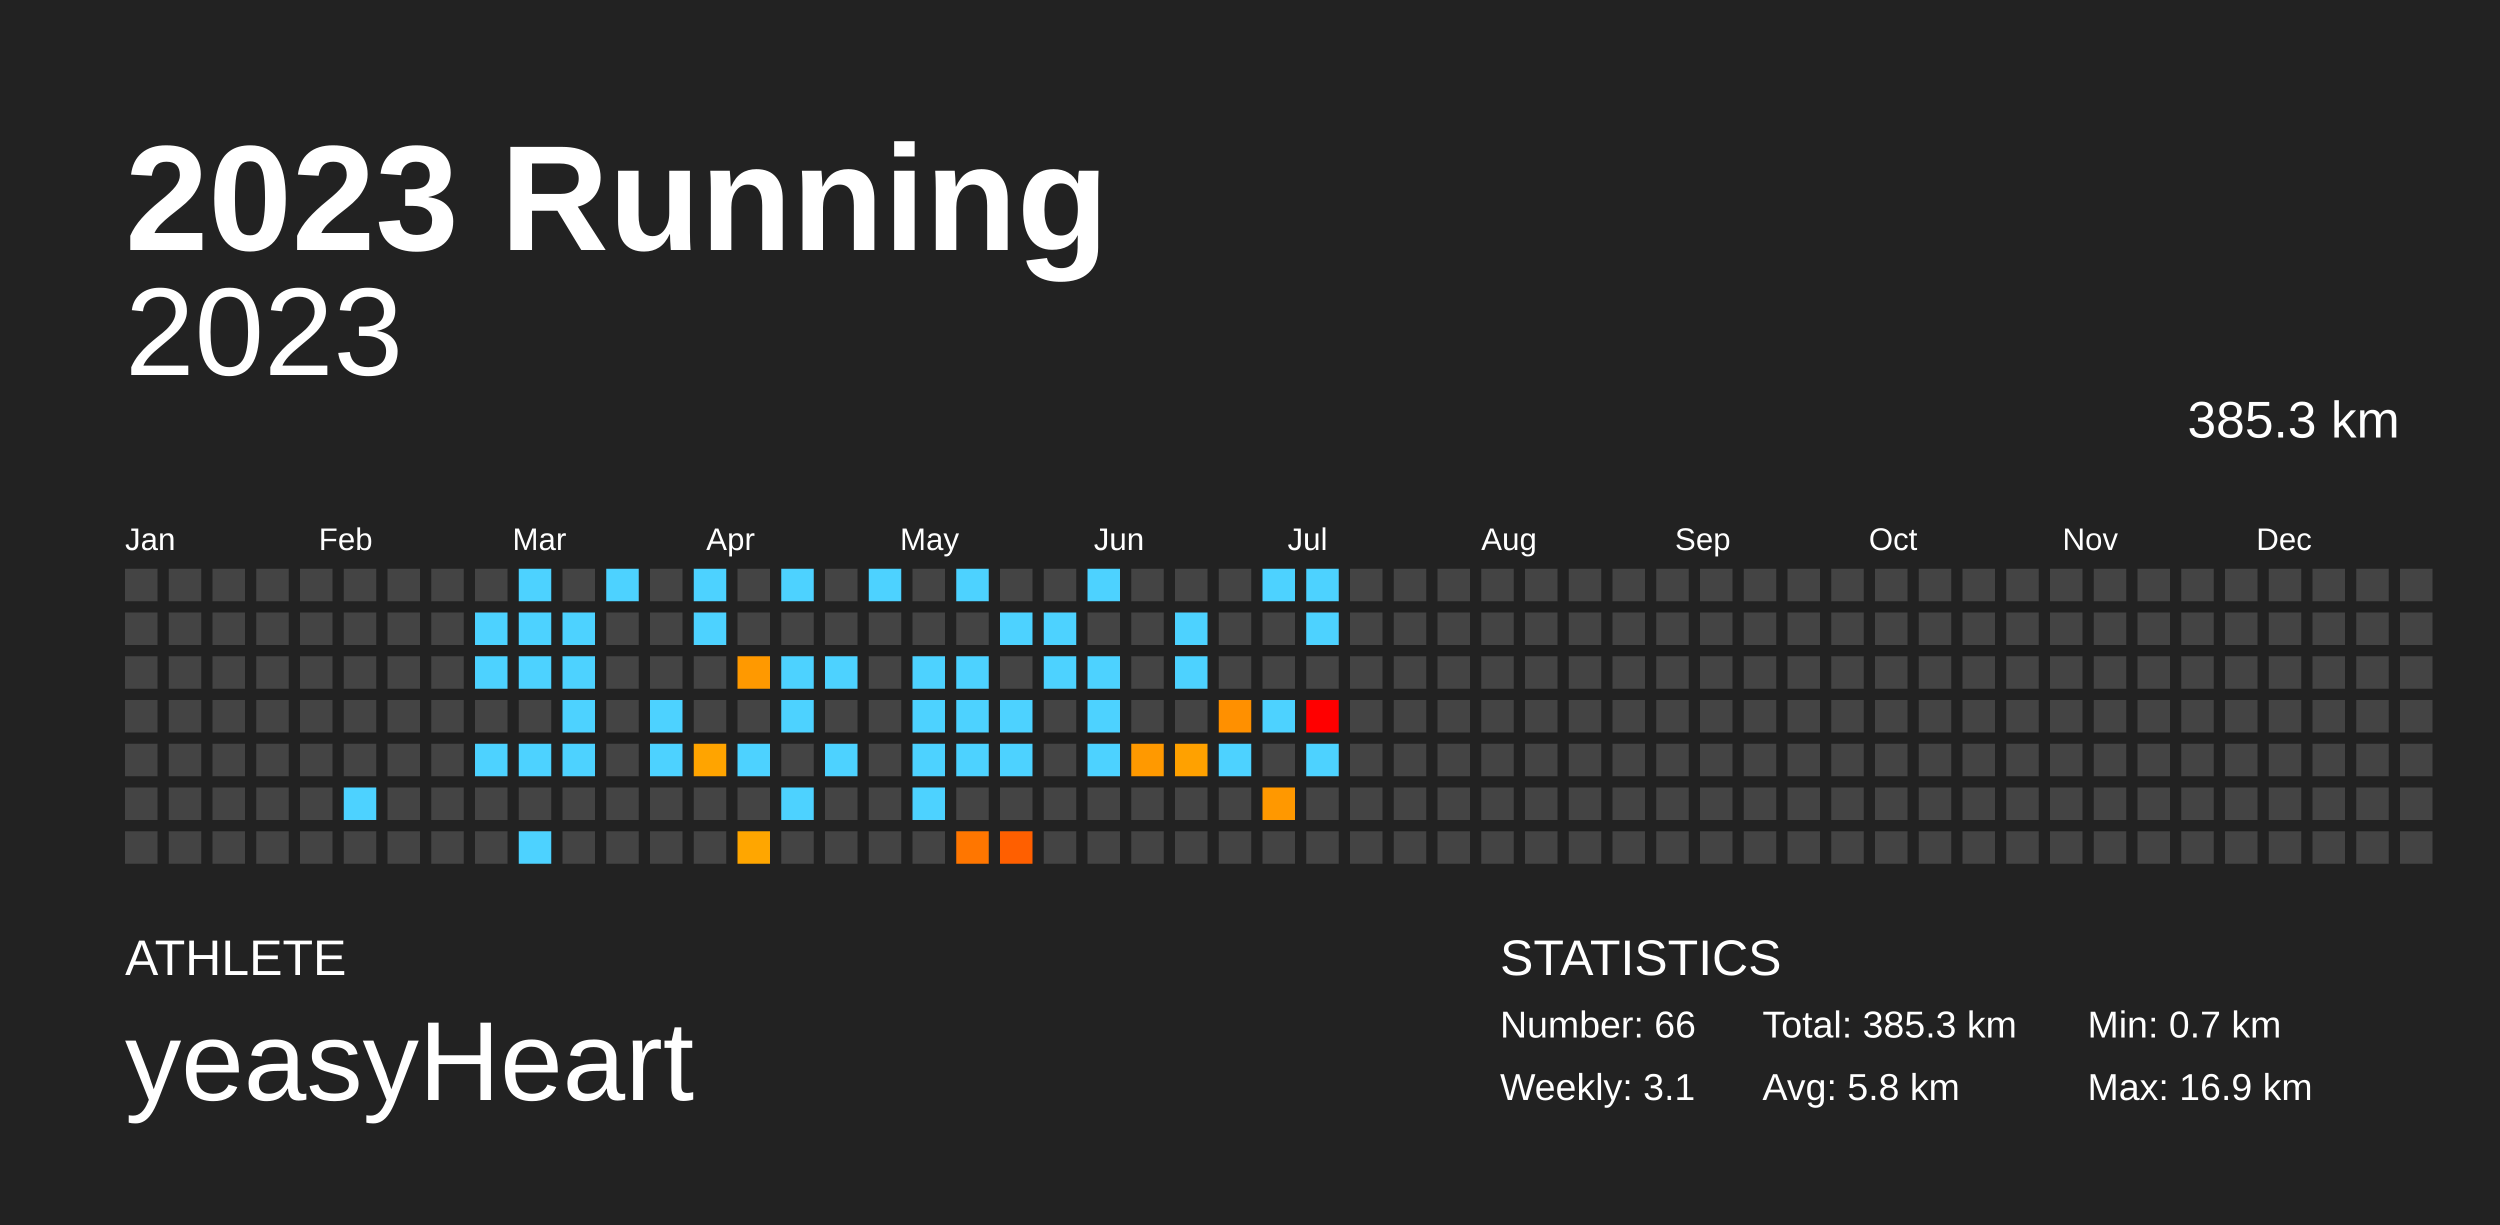
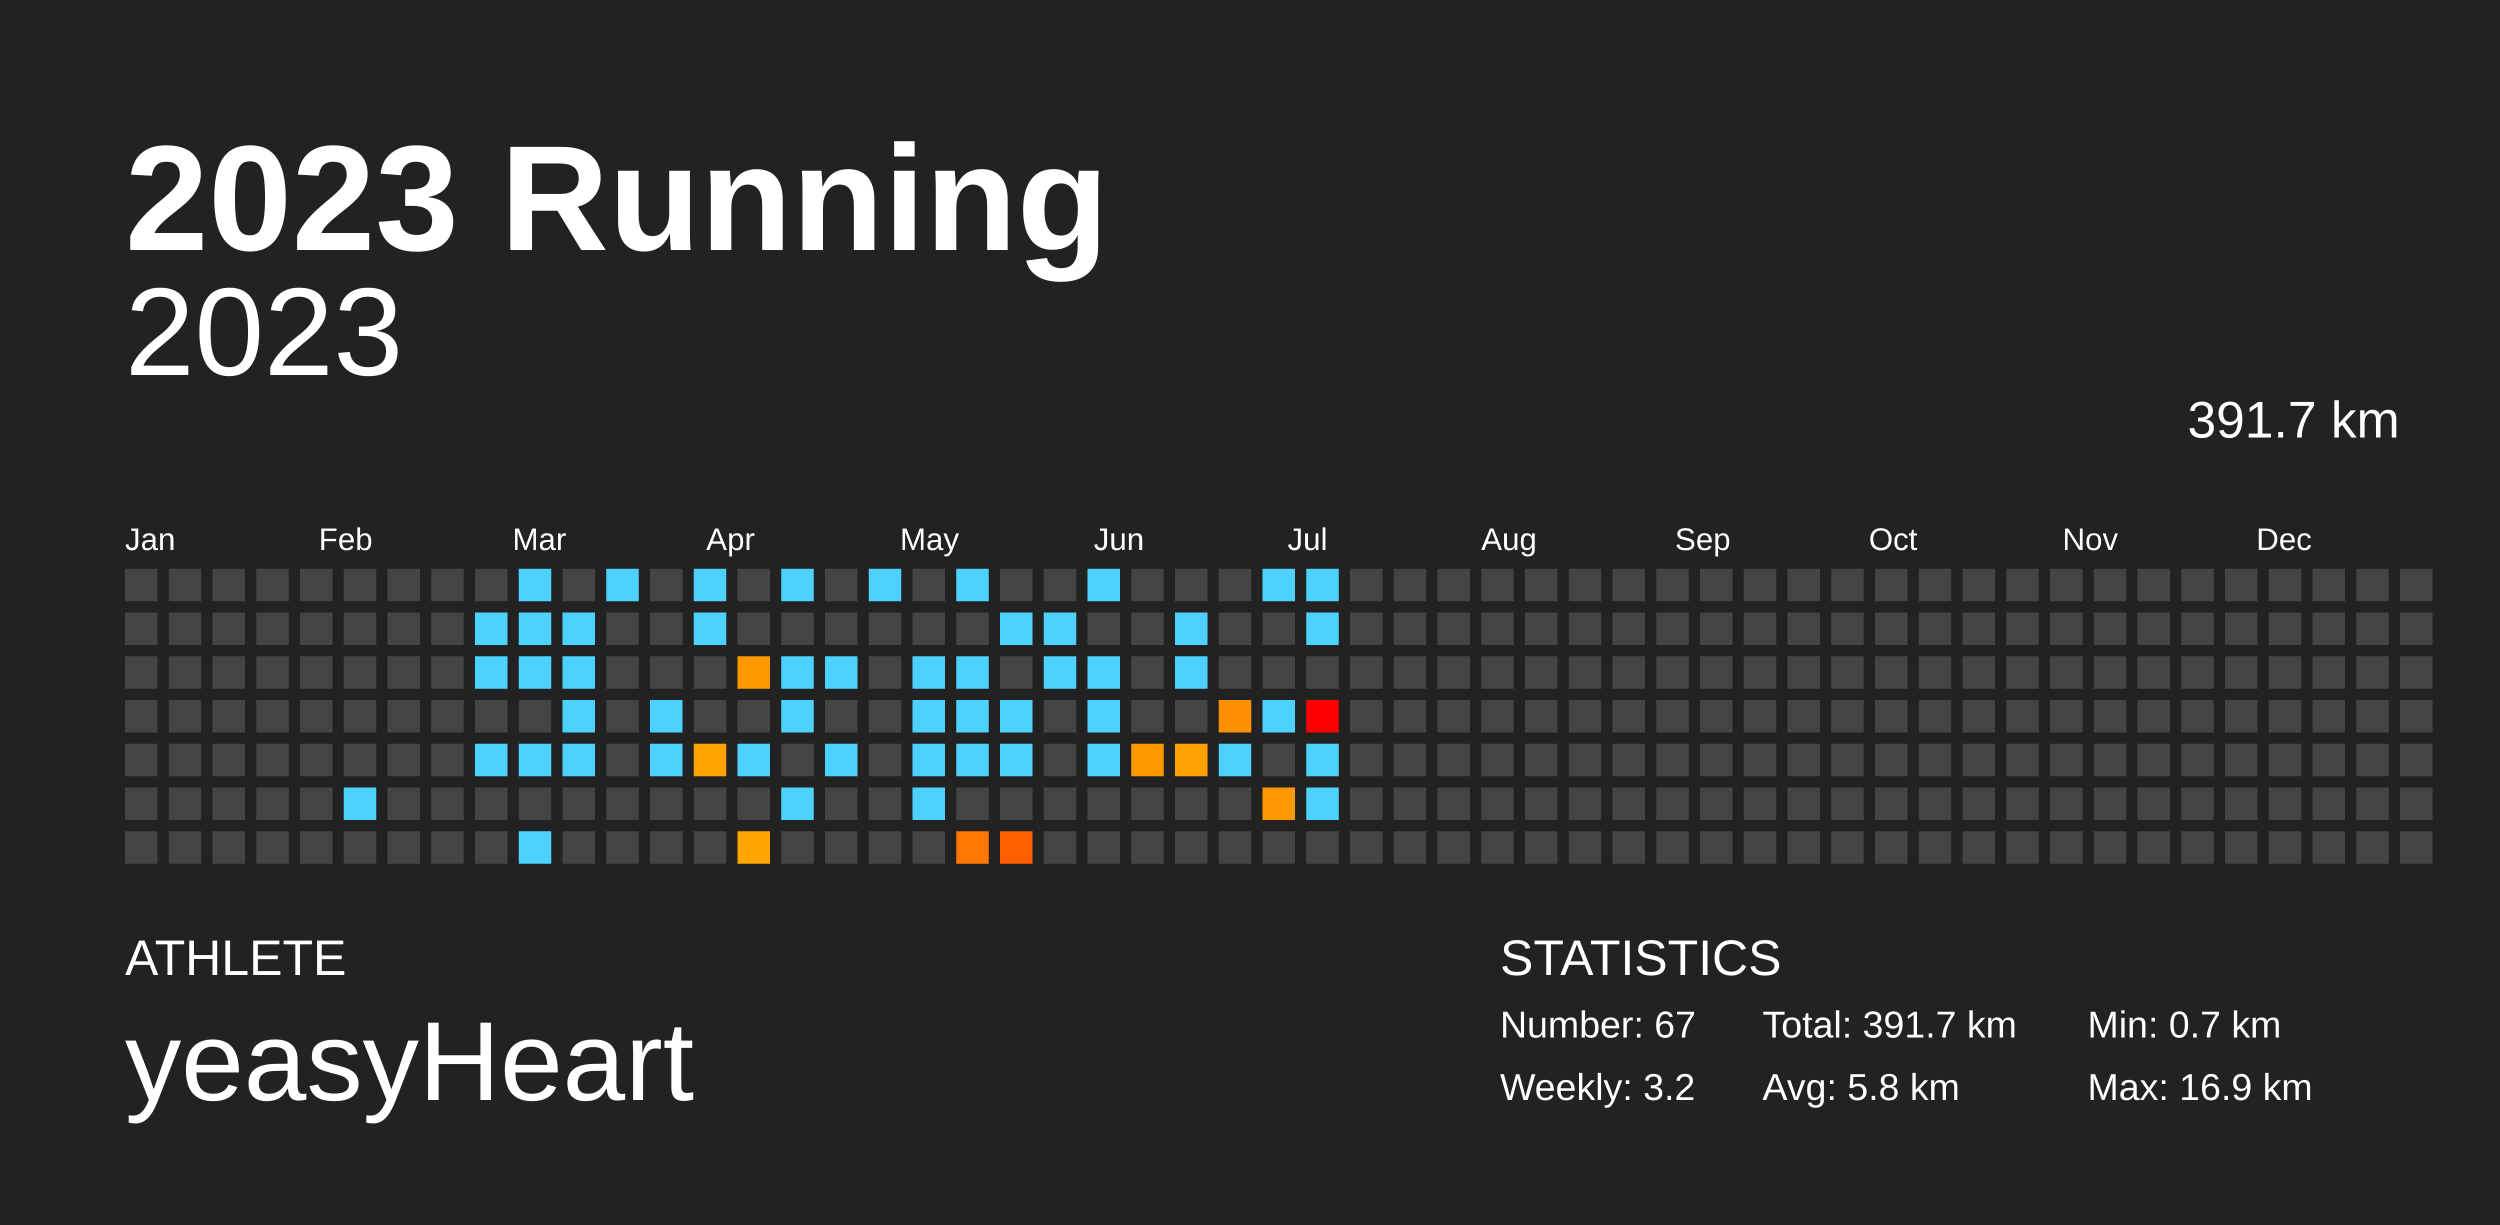
<svg xmlns="http://www.w3.org/2000/svg" baseProfile="full" height="98mm" version="1.1" viewBox="0,0,200,98" width="200mm">
  <defs />
  <rect fill="#222222" height="98" width="200" x="0" y="0" />
  <text fill="#FFFFFF" style="font-size:12px; font-family:Arial; font-weight:bold;" x="10" y="20">2023 Running</text>
  <text fill="#FFFFFF" style="font-size:4px; font-family:Arial" x="10" y="78">ATHLETE</text>
  <text fill="#FFFFFF" style="font-size:9px; font-family:Arial" x="10" y="88">yeasyHeart</text>
  <text fill="#FFFFFF" style="font-size:4px; font-family:Arial" x="120" y="78">STATISTICS</text>
-   <text fill="#FFFFFF" style="font-size:3px; font-family:Arial" x="120" y="83">Number: 66</text>
-   <text fill="#FFFFFF" style="font-size:3px; font-family:Arial" x="120" y="88">Weekly: 3.1</text>
-   <text fill="#FFFFFF" style="font-size:3px; font-family:Arial" x="141" y="83">Total: 385.3 km</text>
+   <text fill="#FFFFFF" style="font-size:3px; font-family:Arial" x="120" y="83">Number: 67</text>
+   <text fill="#FFFFFF" style="font-size:3px; font-family:Arial" x="120" y="88">Weekly: 3.2</text>
+   <text fill="#FFFFFF" style="font-size:3px; font-family:Arial" x="141" y="83">Total: 391.7 km</text>
  <text fill="#FFFFFF" style="font-size:3px; font-family:Arial" x="141" y="88">Avg: 5.8 km</text>
  <text fill="#FFFFFF" style="font-size:3px; font-family:Arial" x="167" y="83">Min: 0.7 km</text>
  <text fill="#FFFFFF" style="font-size:3px; font-family:Arial" x="167" y="88">Max: 16.9 km</text>
  <text alignment-baseline="hanging" fill="#FFFFFF" style="font-size:10.0px; font-family:Arial;" x="10" y="30">2023</text>
-   <text alignment-baseline="hanging" fill="#FFFFFF" style="font-size:4.125px; font-family:Arial;" x="175" y="35">385.3 km</text>
+   <text alignment-baseline="hanging" fill="#FFFFFF" style="font-size:4.125px; font-family:Arial;" x="175" y="35">391.7 km</text>
  <text fill="#FFFFFF" style="font-size:2.5px; font-family:Arial" x="10.0" y="44">Jan</text>
  <text fill="#FFFFFF" style="font-size:2.5px; font-family:Arial" x="25.5" y="44">Feb</text>
  <text fill="#FFFFFF" style="font-size:2.5px; font-family:Arial" x="41.0" y="44">Mar</text>
  <text fill="#FFFFFF" style="font-size:2.5px; font-family:Arial" x="56.5" y="44">Apr</text>
  <text fill="#FFFFFF" style="font-size:2.5px; font-family:Arial" x="72.0" y="44">May</text>
  <text fill="#FFFFFF" style="font-size:2.5px; font-family:Arial" x="87.5" y="44">Jun</text>
  <text fill="#FFFFFF" style="font-size:2.5px; font-family:Arial" x="103.0" y="44">Jul</text>
  <text fill="#FFFFFF" style="font-size:2.5px; font-family:Arial" x="118.5" y="44">Aug</text>
  <text fill="#FFFFFF" style="font-size:2.5px; font-family:Arial" x="134.0" y="44">Sep</text>
  <text fill="#FFFFFF" style="font-size:2.5px; font-family:Arial" x="149.5" y="44">Oct</text>
  <text fill="#FFFFFF" style="font-size:2.5px; font-family:Arial" x="165.0" y="44">Nov</text>
  <text fill="#FFFFFF" style="font-size:2.5px; font-family:Arial" x="180.5" y="44">Dec</text>
  <rect fill="#444444" height="2.6" width="2.6" x="10.0" y="45.5" />
  <rect fill="#444444" height="2.6" width="2.6" x="10.0" y="49.0" />
  <rect fill="#444444" height="2.6" width="2.6" x="10.0" y="52.5" />
  <rect fill="#444444" height="2.6" width="2.6" x="10.0" y="56.0" />
  <rect fill="#444444" height="2.6" width="2.6" x="10.0" y="59.5" />
  <rect fill="#444444" height="2.6" width="2.6" x="10.0" y="63.0" />
  <rect fill="#444444" height="2.6" width="2.6" x="10.0" y="66.5" />
  <rect fill="#444444" height="2.6" width="2.6" x="13.5" y="45.5" />
  <rect fill="#444444" height="2.6" width="2.6" x="13.5" y="49.0" />
  <rect fill="#444444" height="2.6" width="2.6" x="13.5" y="52.5" />
  <rect fill="#444444" height="2.6" width="2.6" x="13.5" y="56.0" />
  <rect fill="#444444" height="2.6" width="2.6" x="13.5" y="59.5" />
  <rect fill="#444444" height="2.6" width="2.6" x="13.5" y="63.0" />
  <rect fill="#444444" height="2.6" width="2.6" x="13.5" y="66.5" />
  <rect fill="#444444" height="2.6" width="2.6" x="17.0" y="45.5" />
  <rect fill="#444444" height="2.6" width="2.6" x="17.0" y="49.0" />
  <rect fill="#444444" height="2.6" width="2.6" x="17.0" y="52.5" />
  <rect fill="#444444" height="2.6" width="2.6" x="17.0" y="56.0" />
  <rect fill="#444444" height="2.6" width="2.6" x="17.0" y="59.5" />
  <rect fill="#444444" height="2.6" width="2.6" x="17.0" y="63.0" />
  <rect fill="#444444" height="2.6" width="2.6" x="17.0" y="66.5" />
  <rect fill="#444444" height="2.6" width="2.6" x="20.5" y="45.5" />
  <rect fill="#444444" height="2.6" width="2.6" x="20.5" y="49.0" />
  <rect fill="#444444" height="2.6" width="2.6" x="20.5" y="52.5" />
  <rect fill="#444444" height="2.6" width="2.6" x="20.5" y="56.0" />
  <rect fill="#444444" height="2.6" width="2.6" x="20.5" y="59.5" />
  <rect fill="#444444" height="2.6" width="2.6" x="20.5" y="63.0" />
  <rect fill="#444444" height="2.6" width="2.6" x="20.5" y="66.5" />
  <rect fill="#444444" height="2.6" width="2.6" x="24.0" y="45.5" />
  <rect fill="#444444" height="2.6" width="2.6" x="24.0" y="49.0" />
  <rect fill="#444444" height="2.6" width="2.6" x="24.0" y="52.5" />
  <rect fill="#444444" height="2.6" width="2.6" x="24.0" y="56.0" />
  <rect fill="#444444" height="2.6" width="2.6" x="24.0" y="59.5" />
  <rect fill="#444444" height="2.6" width="2.6" x="24.0" y="63.0" />
  <rect fill="#444444" height="2.6" width="2.6" x="24.0" y="66.5" />
  <rect fill="#444444" height="2.6" width="2.6" x="27.5" y="45.5" />
  <rect fill="#444444" height="2.6" width="2.6" x="27.5" y="49.0" />
  <rect fill="#444444" height="2.6" width="2.6" x="27.5" y="52.5" />
  <rect fill="#444444" height="2.6" width="2.6" x="27.5" y="56.0" />
  <rect fill="#444444" height="2.6" width="2.6" x="27.5" y="59.5" />
  <rect fill="#4dd2ff" height="2.6" width="2.6" x="27.5" y="63.0" />
  <rect fill="#444444" height="2.6" width="2.6" x="27.5" y="66.5" />
  <rect fill="#444444" height="2.6" width="2.6" x="31.0" y="45.5" />
  <rect fill="#444444" height="2.6" width="2.6" x="31.0" y="49.0" />
  <rect fill="#444444" height="2.6" width="2.6" x="31.0" y="52.5" />
  <rect fill="#444444" height="2.6" width="2.6" x="31.0" y="56.0" />
  <rect fill="#444444" height="2.6" width="2.6" x="31.0" y="59.5" />
  <rect fill="#444444" height="2.6" width="2.6" x="31.0" y="63.0" />
  <rect fill="#444444" height="2.6" width="2.6" x="31.0" y="66.5" />
  <rect fill="#444444" height="2.6" width="2.6" x="34.5" y="45.5" />
  <rect fill="#444444" height="2.6" width="2.6" x="34.5" y="49.0" />
  <rect fill="#444444" height="2.6" width="2.6" x="34.5" y="52.5" />
  <rect fill="#444444" height="2.6" width="2.6" x="34.5" y="56.0" />
  <rect fill="#444444" height="2.6" width="2.6" x="34.5" y="59.5" />
  <rect fill="#444444" height="2.6" width="2.6" x="34.5" y="63.0" />
  <rect fill="#444444" height="2.6" width="2.6" x="34.5" y="66.5" />
  <rect fill="#444444" height="2.6" width="2.6" x="38.0" y="45.5" />
  <rect fill="#4dd2ff" height="2.6" width="2.6" x="38.0" y="49.0" />
  <rect fill="#4dd2ff" height="2.6" width="2.6" x="38.0" y="52.5" />
  <rect fill="#444444" height="2.6" width="2.6" x="38.0" y="56.0" />
  <rect fill="#4dd2ff" height="2.6" width="2.6" x="38.0" y="59.5" />
  <rect fill="#444444" height="2.6" width="2.6" x="38.0" y="63.0" />
  <rect fill="#444444" height="2.6" width="2.6" x="38.0" y="66.5" />
  <rect fill="#4dd2ff" height="2.6" width="2.6" x="41.5" y="45.5" />
  <rect fill="#4dd2ff" height="2.6" width="2.6" x="41.5" y="49.0" />
  <rect fill="#4dd2ff" height="2.6" width="2.6" x="41.5" y="52.5" />
  <rect fill="#444444" height="2.6" width="2.6" x="41.5" y="56.0" />
  <rect fill="#4dd2ff" height="2.6" width="2.6" x="41.5" y="59.5" />
  <rect fill="#444444" height="2.6" width="2.6" x="41.5" y="63.0" />
  <rect fill="#4dd2ff" height="2.6" width="2.6" x="41.5" y="66.5" />
  <rect fill="#444444" height="2.6" width="2.6" x="45.0" y="45.5" />
  <rect fill="#4dd2ff" height="2.6" width="2.6" x="45.0" y="49.0" />
  <rect fill="#4dd2ff" height="2.6" width="2.6" x="45.0" y="52.5" />
  <rect fill="#4dd2ff" height="2.6" width="2.6" x="45.0" y="56.0" />
  <rect fill="#4dd2ff" height="2.6" width="2.6" x="45.0" y="59.5" />
  <rect fill="#444444" height="2.6" width="2.6" x="45.0" y="63.0" />
  <rect fill="#444444" height="2.6" width="2.6" x="45.0" y="66.5" />
  <rect fill="#4dd2ff" height="2.6" width="2.6" x="48.5" y="45.5" />
  <rect fill="#444444" height="2.6" width="2.6" x="48.5" y="49.0" />
  <rect fill="#444444" height="2.6" width="2.6" x="48.5" y="52.5" />
  <rect fill="#444444" height="2.6" width="2.6" x="48.5" y="56.0" />
  <rect fill="#444444" height="2.6" width="2.6" x="48.5" y="59.5" />
  <rect fill="#444444" height="2.6" width="2.6" x="48.5" y="63.0" />
  <rect fill="#444444" height="2.6" width="2.6" x="48.5" y="66.5" />
  <rect fill="#444444" height="2.6" width="2.6" x="52.0" y="45.5" />
  <rect fill="#444444" height="2.6" width="2.6" x="52.0" y="49.0" />
  <rect fill="#444444" height="2.6" width="2.6" x="52.0" y="52.5" />
  <rect fill="#4dd2ff" height="2.6" width="2.6" x="52.0" y="56.0" />
  <rect fill="#4dd2ff" height="2.6" width="2.6" x="52.0" y="59.5" />
  <rect fill="#444444" height="2.6" width="2.6" x="52.0" y="63.0" />
  <rect fill="#444444" height="2.6" width="2.6" x="52.0" y="66.5" />
  <rect fill="#4dd2ff" height="2.6" width="2.6" x="55.5" y="45.5" />
  <rect fill="#4dd2ff" height="2.6" width="2.6" x="55.5" y="49.0" />
  <rect fill="#444444" height="2.6" width="2.6" x="55.5" y="52.5" />
  <rect fill="#444444" height="2.6" width="2.6" x="55.5" y="56.0" />
  <rect fill="#ffa400" height="2.6" width="2.6" x="55.5" y="59.5" />
  <rect fill="#444444" height="2.6" width="2.6" x="55.5" y="63.0" />
  <rect fill="#444444" height="2.6" width="2.6" x="55.5" y="66.5" />
  <rect fill="#444444" height="2.6" width="2.6" x="59.0" y="45.5" />
  <rect fill="#444444" height="2.6" width="2.6" x="59.0" y="49.0" />
  <rect fill="#ff9900" height="2.6" width="2.6" x="59.0" y="52.5" />
  <rect fill="#444444" height="2.6" width="2.6" x="59.0" y="56.0" />
  <rect fill="#4dd2ff" height="2.6" width="2.6" x="59.0" y="59.5" />
  <rect fill="#444444" height="2.6" width="2.6" x="59.0" y="63.0" />
  <rect fill="#ffa600" height="2.6" width="2.6" x="59.0" y="66.5" />
  <rect fill="#4dd2ff" height="2.6" width="2.6" x="62.5" y="45.5" />
  <rect fill="#444444" height="2.6" width="2.6" x="62.5" y="49.0" />
  <rect fill="#4dd2ff" height="2.6" width="2.6" x="62.5" y="52.5" />
  <rect fill="#4dd2ff" height="2.6" width="2.6" x="62.5" y="56.0" />
  <rect fill="#444444" height="2.6" width="2.6" x="62.5" y="59.5" />
  <rect fill="#4dd2ff" height="2.6" width="2.6" x="62.5" y="63.0" />
  <rect fill="#444444" height="2.6" width="2.6" x="62.5" y="66.5" />
  <rect fill="#444444" height="2.6" width="2.6" x="66.0" y="45.5" />
  <rect fill="#444444" height="2.6" width="2.6" x="66.0" y="49.0" />
  <rect fill="#4dd2ff" height="2.6" width="2.6" x="66.0" y="52.5" />
  <rect fill="#444444" height="2.6" width="2.6" x="66.0" y="56.0" />
  <rect fill="#4dd2ff" height="2.6" width="2.6" x="66.0" y="59.5" />
  <rect fill="#444444" height="2.6" width="2.6" x="66.0" y="63.0" />
  <rect fill="#444444" height="2.6" width="2.6" x="66.0" y="66.5" />
  <rect fill="#4dd2ff" height="2.6" width="2.6" x="69.5" y="45.5" />
  <rect fill="#444444" height="2.6" width="2.6" x="69.5" y="49.0" />
  <rect fill="#444444" height="2.6" width="2.6" x="69.5" y="52.5" />
  <rect fill="#444444" height="2.6" width="2.6" x="69.5" y="56.0" />
  <rect fill="#444444" height="2.6" width="2.6" x="69.5" y="59.5" />
  <rect fill="#444444" height="2.6" width="2.6" x="69.5" y="63.0" />
  <rect fill="#444444" height="2.6" width="2.6" x="69.5" y="66.5" />
  <rect fill="#444444" height="2.6" width="2.6" x="73.0" y="45.5" />
  <rect fill="#444444" height="2.6" width="2.6" x="73.0" y="49.0" />
  <rect fill="#4dd2ff" height="2.6" width="2.6" x="73.0" y="52.5" />
  <rect fill="#4dd2ff" height="2.6" width="2.6" x="73.0" y="56.0" />
  <rect fill="#4dd2ff" height="2.6" width="2.6" x="73.0" y="59.5" />
  <rect fill="#4dd2ff" height="2.6" width="2.6" x="73.0" y="63.0" />
  <rect fill="#444444" height="2.6" width="2.6" x="73.0" y="66.5" />
  <rect fill="#4dd2ff" height="2.6" width="2.6" x="76.5" y="45.5" />
  <rect fill="#444444" height="2.6" width="2.6" x="76.5" y="49.0" />
  <rect fill="#4dd2ff" height="2.6" width="2.6" x="76.5" y="52.5" />
  <rect fill="#4dd2ff" height="2.6" width="2.6" x="76.5" y="56.0" />
  <rect fill="#4dd2ff" height="2.6" width="2.6" x="76.5" y="59.5" />
  <rect fill="#444444" height="2.6" width="2.6" x="76.5" y="63.0" />
  <rect fill="#ff7600" height="2.6" width="2.6" x="76.5" y="66.5" />
  <rect fill="#444444" height="2.6" width="2.6" x="80.0" y="45.5" />
  <rect fill="#4dd2ff" height="2.6" width="2.6" x="80.0" y="49.0" />
  <rect fill="#444444" height="2.6" width="2.6" x="80.0" y="52.5" />
  <rect fill="#4dd2ff" height="2.6" width="2.6" x="80.0" y="56.0" />
  <rect fill="#4dd2ff" height="2.6" width="2.6" x="80.0" y="59.5" />
  <rect fill="#444444" height="2.6" width="2.6" x="80.0" y="63.0" />
  <rect fill="#ff5f00" height="2.6" width="2.6" x="80.0" y="66.5" />
  <rect fill="#444444" height="2.6" width="2.6" x="83.5" y="45.5" />
  <rect fill="#4dd2ff" height="2.6" width="2.6" x="83.5" y="49.0" />
  <rect fill="#4dd2ff" height="2.6" width="2.6" x="83.5" y="52.5" />
  <rect fill="#444444" height="2.6" width="2.6" x="83.5" y="56.0" />
  <rect fill="#444444" height="2.6" width="2.6" x="83.5" y="59.5" />
  <rect fill="#444444" height="2.6" width="2.6" x="83.5" y="63.0" />
  <rect fill="#444444" height="2.6" width="2.6" x="83.5" y="66.5" />
  <rect fill="#4dd2ff" height="2.6" width="2.6" x="87.0" y="45.5" />
  <rect fill="#444444" height="2.6" width="2.6" x="87.0" y="49.0" />
  <rect fill="#4dd2ff" height="2.6" width="2.6" x="87.0" y="52.5" />
  <rect fill="#4dd2ff" height="2.6" width="2.6" x="87.0" y="56.0" />
  <rect fill="#4dd2ff" height="2.6" width="2.6" x="87.0" y="59.5" />
  <rect fill="#444444" height="2.6" width="2.6" x="87.0" y="63.0" />
  <rect fill="#444444" height="2.6" width="2.6" x="87.0" y="66.5" />
  <rect fill="#444444" height="2.6" width="2.6" x="90.5" y="45.5" />
  <rect fill="#444444" height="2.6" width="2.6" x="90.5" y="49.0" />
  <rect fill="#444444" height="2.6" width="2.6" x="90.5" y="52.5" />
  <rect fill="#444444" height="2.6" width="2.6" x="90.5" y="56.0" />
  <rect fill="#ff9900" height="2.6" width="2.6" x="90.5" y="59.5" />
  <rect fill="#444444" height="2.6" width="2.6" x="90.5" y="63.0" />
  <rect fill="#444444" height="2.6" width="2.6" x="90.5" y="66.5" />
  <rect fill="#444444" height="2.6" width="2.6" x="94.0" y="45.5" />
  <rect fill="#4dd2ff" height="2.6" width="2.6" x="94.0" y="49.0" />
  <rect fill="#4dd2ff" height="2.6" width="2.6" x="94.0" y="52.5" />
  <rect fill="#444444" height="2.6" width="2.6" x="94.0" y="56.0" />
  <rect fill="#ffa100" height="2.6" width="2.6" x="94.0" y="59.5" />
  <rect fill="#444444" height="2.6" width="2.6" x="94.0" y="63.0" />
  <rect fill="#444444" height="2.6" width="2.6" x="94.0" y="66.5" />
  <rect fill="#444444" height="2.6" width="2.6" x="97.5" y="45.5" />
  <rect fill="#444444" height="2.6" width="2.6" x="97.5" y="49.0" />
  <rect fill="#444444" height="2.6" width="2.6" x="97.5" y="52.5" />
  <rect fill="#ff9000" height="2.6" width="2.6" x="97.5" y="56.0" />
  <rect fill="#4dd2ff" height="2.6" width="2.6" x="97.5" y="59.5" />
  <rect fill="#444444" height="2.6" width="2.6" x="97.5" y="63.0" />
  <rect fill="#444444" height="2.6" width="2.6" x="97.5" y="66.5" />
  <rect fill="#4dd2ff" height="2.6" width="2.6" x="101.0" y="45.5" />
  <rect fill="#444444" height="2.6" width="2.6" x="101.0" y="49.0" />
  <rect fill="#444444" height="2.6" width="2.6" x="101.0" y="52.5" />
  <rect fill="#4dd2ff" height="2.6" width="2.6" x="101.0" y="56.0" />
  <rect fill="#444444" height="2.6" width="2.6" x="101.0" y="59.5" />
  <rect fill="#ff9800" height="2.6" width="2.6" x="101.0" y="63.0" />
  <rect fill="#444444" height="2.6" width="2.6" x="101.0" y="66.5" />
  <rect fill="#4dd2ff" height="2.6" width="2.6" x="104.5" y="45.5" />
  <rect fill="#4dd2ff" height="2.6" width="2.6" x="104.5" y="49.0" />
  <rect fill="#444444" height="2.6" width="2.6" x="104.5" y="52.5" />
  <rect fill="red" height="2.6" width="2.6" x="104.5" y="56.0" />
  <rect fill="#4dd2ff" height="2.6" width="2.6" x="104.5" y="59.5" />
-   <rect fill="#444444" height="2.6" width="2.6" x="104.5" y="63.0" />
+   <rect fill="#4dd2ff" height="2.6" width="2.6" x="104.5" y="63.0" />
  <rect fill="#444444" height="2.6" width="2.6" x="104.5" y="66.5" />
  <rect fill="#444444" height="2.6" width="2.6" x="108.0" y="45.5" />
  <rect fill="#444444" height="2.6" width="2.6" x="108.0" y="49.0" />
  <rect fill="#444444" height="2.6" width="2.6" x="108.0" y="52.5" />
  <rect fill="#444444" height="2.6" width="2.6" x="108.0" y="56.0" />
  <rect fill="#444444" height="2.6" width="2.6" x="108.0" y="59.5" />
  <rect fill="#444444" height="2.6" width="2.6" x="108.0" y="63.0" />
  <rect fill="#444444" height="2.6" width="2.6" x="108.0" y="66.5" />
  <rect fill="#444444" height="2.6" width="2.6" x="111.5" y="45.5" />
  <rect fill="#444444" height="2.6" width="2.6" x="111.5" y="49.0" />
  <rect fill="#444444" height="2.6" width="2.6" x="111.5" y="52.5" />
  <rect fill="#444444" height="2.6" width="2.6" x="111.5" y="56.0" />
  <rect fill="#444444" height="2.6" width="2.6" x="111.5" y="59.5" />
  <rect fill="#444444" height="2.6" width="2.6" x="111.5" y="63.0" />
  <rect fill="#444444" height="2.6" width="2.6" x="111.5" y="66.5" />
  <rect fill="#444444" height="2.6" width="2.6" x="115.0" y="45.5" />
  <rect fill="#444444" height="2.6" width="2.6" x="115.0" y="49.0" />
  <rect fill="#444444" height="2.6" width="2.6" x="115.0" y="52.5" />
  <rect fill="#444444" height="2.6" width="2.6" x="115.0" y="56.0" />
  <rect fill="#444444" height="2.6" width="2.6" x="115.0" y="59.5" />
  <rect fill="#444444" height="2.6" width="2.6" x="115.0" y="63.0" />
  <rect fill="#444444" height="2.6" width="2.6" x="115.0" y="66.5" />
  <rect fill="#444444" height="2.6" width="2.6" x="118.5" y="45.5" />
  <rect fill="#444444" height="2.6" width="2.6" x="118.5" y="49.0" />
  <rect fill="#444444" height="2.6" width="2.6" x="118.5" y="52.5" />
  <rect fill="#444444" height="2.6" width="2.6" x="118.5" y="56.0" />
  <rect fill="#444444" height="2.6" width="2.6" x="118.5" y="59.5" />
  <rect fill="#444444" height="2.6" width="2.6" x="118.5" y="63.0" />
  <rect fill="#444444" height="2.6" width="2.6" x="118.5" y="66.5" />
  <rect fill="#444444" height="2.6" width="2.6" x="122.0" y="45.5" />
  <rect fill="#444444" height="2.6" width="2.6" x="122.0" y="49.0" />
  <rect fill="#444444" height="2.6" width="2.6" x="122.0" y="52.5" />
  <rect fill="#444444" height="2.6" width="2.6" x="122.0" y="56.0" />
  <rect fill="#444444" height="2.6" width="2.6" x="122.0" y="59.5" />
  <rect fill="#444444" height="2.6" width="2.6" x="122.0" y="63.0" />
  <rect fill="#444444" height="2.6" width="2.6" x="122.0" y="66.5" />
  <rect fill="#444444" height="2.6" width="2.6" x="125.5" y="45.5" />
  <rect fill="#444444" height="2.6" width="2.6" x="125.5" y="49.0" />
  <rect fill="#444444" height="2.6" width="2.6" x="125.5" y="52.5" />
  <rect fill="#444444" height="2.6" width="2.6" x="125.5" y="56.0" />
  <rect fill="#444444" height="2.6" width="2.6" x="125.5" y="59.5" />
  <rect fill="#444444" height="2.6" width="2.6" x="125.5" y="63.0" />
  <rect fill="#444444" height="2.6" width="2.6" x="125.5" y="66.5" />
  <rect fill="#444444" height="2.6" width="2.6" x="129.0" y="45.5" />
  <rect fill="#444444" height="2.6" width="2.6" x="129.0" y="49.0" />
  <rect fill="#444444" height="2.6" width="2.6" x="129.0" y="52.5" />
  <rect fill="#444444" height="2.6" width="2.6" x="129.0" y="56.0" />
  <rect fill="#444444" height="2.6" width="2.6" x="129.0" y="59.5" />
  <rect fill="#444444" height="2.6" width="2.6" x="129.0" y="63.0" />
  <rect fill="#444444" height="2.6" width="2.6" x="129.0" y="66.5" />
  <rect fill="#444444" height="2.6" width="2.6" x="132.5" y="45.5" />
  <rect fill="#444444" height="2.6" width="2.6" x="132.5" y="49.0" />
  <rect fill="#444444" height="2.6" width="2.6" x="132.5" y="52.5" />
  <rect fill="#444444" height="2.6" width="2.6" x="132.5" y="56.0" />
  <rect fill="#444444" height="2.6" width="2.6" x="132.5" y="59.5" />
  <rect fill="#444444" height="2.6" width="2.6" x="132.5" y="63.0" />
  <rect fill="#444444" height="2.6" width="2.6" x="132.5" y="66.5" />
  <rect fill="#444444" height="2.6" width="2.6" x="136.0" y="45.5" />
  <rect fill="#444444" height="2.6" width="2.6" x="136.0" y="49.0" />
  <rect fill="#444444" height="2.6" width="2.6" x="136.0" y="52.5" />
  <rect fill="#444444" height="2.6" width="2.6" x="136.0" y="56.0" />
  <rect fill="#444444" height="2.6" width="2.6" x="136.0" y="59.5" />
  <rect fill="#444444" height="2.6" width="2.6" x="136.0" y="63.0" />
  <rect fill="#444444" height="2.6" width="2.6" x="136.0" y="66.5" />
  <rect fill="#444444" height="2.6" width="2.6" x="139.5" y="45.5" />
  <rect fill="#444444" height="2.6" width="2.6" x="139.5" y="49.0" />
  <rect fill="#444444" height="2.6" width="2.6" x="139.5" y="52.5" />
  <rect fill="#444444" height="2.6" width="2.6" x="139.5" y="56.0" />
  <rect fill="#444444" height="2.6" width="2.6" x="139.5" y="59.5" />
  <rect fill="#444444" height="2.6" width="2.6" x="139.5" y="63.0" />
  <rect fill="#444444" height="2.6" width="2.6" x="139.5" y="66.5" />
  <rect fill="#444444" height="2.6" width="2.6" x="143.0" y="45.5" />
  <rect fill="#444444" height="2.6" width="2.6" x="143.0" y="49.0" />
  <rect fill="#444444" height="2.6" width="2.6" x="143.0" y="52.5" />
  <rect fill="#444444" height="2.6" width="2.6" x="143.0" y="56.0" />
  <rect fill="#444444" height="2.6" width="2.6" x="143.0" y="59.5" />
  <rect fill="#444444" height="2.6" width="2.6" x="143.0" y="63.0" />
  <rect fill="#444444" height="2.6" width="2.6" x="143.0" y="66.5" />
  <rect fill="#444444" height="2.6" width="2.6" x="146.5" y="45.5" />
  <rect fill="#444444" height="2.6" width="2.6" x="146.5" y="49.0" />
  <rect fill="#444444" height="2.6" width="2.6" x="146.5" y="52.5" />
  <rect fill="#444444" height="2.6" width="2.6" x="146.5" y="56.0" />
  <rect fill="#444444" height="2.6" width="2.6" x="146.5" y="59.5" />
  <rect fill="#444444" height="2.6" width="2.6" x="146.5" y="63.0" />
  <rect fill="#444444" height="2.6" width="2.6" x="146.5" y="66.5" />
  <rect fill="#444444" height="2.6" width="2.6" x="150.0" y="45.5" />
  <rect fill="#444444" height="2.6" width="2.6" x="150.0" y="49.0" />
  <rect fill="#444444" height="2.6" width="2.6" x="150.0" y="52.5" />
  <rect fill="#444444" height="2.6" width="2.6" x="150.0" y="56.0" />
  <rect fill="#444444" height="2.6" width="2.6" x="150.0" y="59.5" />
  <rect fill="#444444" height="2.6" width="2.6" x="150.0" y="63.0" />
  <rect fill="#444444" height="2.6" width="2.6" x="150.0" y="66.5" />
  <rect fill="#444444" height="2.6" width="2.6" x="153.5" y="45.5" />
  <rect fill="#444444" height="2.6" width="2.6" x="153.5" y="49.0" />
  <rect fill="#444444" height="2.6" width="2.6" x="153.5" y="52.5" />
  <rect fill="#444444" height="2.6" width="2.6" x="153.5" y="56.0" />
  <rect fill="#444444" height="2.6" width="2.6" x="153.5" y="59.5" />
  <rect fill="#444444" height="2.6" width="2.6" x="153.5" y="63.0" />
  <rect fill="#444444" height="2.6" width="2.6" x="153.5" y="66.5" />
  <rect fill="#444444" height="2.6" width="2.6" x="157.0" y="45.5" />
  <rect fill="#444444" height="2.6" width="2.6" x="157.0" y="49.0" />
  <rect fill="#444444" height="2.6" width="2.6" x="157.0" y="52.5" />
  <rect fill="#444444" height="2.6" width="2.6" x="157.0" y="56.0" />
  <rect fill="#444444" height="2.6" width="2.6" x="157.0" y="59.5" />
  <rect fill="#444444" height="2.6" width="2.6" x="157.0" y="63.0" />
  <rect fill="#444444" height="2.6" width="2.6" x="157.0" y="66.5" />
  <rect fill="#444444" height="2.6" width="2.6" x="160.5" y="45.5" />
  <rect fill="#444444" height="2.6" width="2.6" x="160.5" y="49.0" />
  <rect fill="#444444" height="2.6" width="2.6" x="160.5" y="52.5" />
  <rect fill="#444444" height="2.6" width="2.6" x="160.5" y="56.0" />
  <rect fill="#444444" height="2.6" width="2.6" x="160.5" y="59.5" />
  <rect fill="#444444" height="2.6" width="2.6" x="160.5" y="63.0" />
  <rect fill="#444444" height="2.6" width="2.6" x="160.5" y="66.5" />
  <rect fill="#444444" height="2.6" width="2.6" x="164.0" y="45.5" />
  <rect fill="#444444" height="2.6" width="2.6" x="164.0" y="49.0" />
  <rect fill="#444444" height="2.6" width="2.6" x="164.0" y="52.5" />
  <rect fill="#444444" height="2.6" width="2.6" x="164.0" y="56.0" />
  <rect fill="#444444" height="2.6" width="2.6" x="164.0" y="59.5" />
  <rect fill="#444444" height="2.6" width="2.6" x="164.0" y="63.0" />
  <rect fill="#444444" height="2.6" width="2.6" x="164.0" y="66.5" />
  <rect fill="#444444" height="2.6" width="2.6" x="167.5" y="45.5" />
  <rect fill="#444444" height="2.6" width="2.6" x="167.5" y="49.0" />
  <rect fill="#444444" height="2.6" width="2.6" x="167.5" y="52.5" />
  <rect fill="#444444" height="2.6" width="2.6" x="167.5" y="56.0" />
  <rect fill="#444444" height="2.6" width="2.6" x="167.5" y="59.5" />
  <rect fill="#444444" height="2.6" width="2.6" x="167.5" y="63.0" />
  <rect fill="#444444" height="2.6" width="2.6" x="167.5" y="66.5" />
  <rect fill="#444444" height="2.6" width="2.6" x="171.0" y="45.5" />
  <rect fill="#444444" height="2.6" width="2.6" x="171.0" y="49.0" />
  <rect fill="#444444" height="2.6" width="2.6" x="171.0" y="52.5" />
  <rect fill="#444444" height="2.6" width="2.6" x="171.0" y="56.0" />
  <rect fill="#444444" height="2.6" width="2.6" x="171.0" y="59.5" />
  <rect fill="#444444" height="2.6" width="2.6" x="171.0" y="63.0" />
  <rect fill="#444444" height="2.6" width="2.6" x="171.0" y="66.5" />
  <rect fill="#444444" height="2.6" width="2.6" x="174.5" y="45.5" />
  <rect fill="#444444" height="2.6" width="2.6" x="174.5" y="49.0" />
  <rect fill="#444444" height="2.6" width="2.6" x="174.5" y="52.5" />
  <rect fill="#444444" height="2.6" width="2.6" x="174.5" y="56.0" />
  <rect fill="#444444" height="2.6" width="2.6" x="174.5" y="59.5" />
  <rect fill="#444444" height="2.6" width="2.6" x="174.5" y="63.0" />
  <rect fill="#444444" height="2.6" width="2.6" x="174.5" y="66.5" />
  <rect fill="#444444" height="2.6" width="2.6" x="178.0" y="45.5" />
  <rect fill="#444444" height="2.6" width="2.6" x="178.0" y="49.0" />
  <rect fill="#444444" height="2.6" width="2.6" x="178.0" y="52.5" />
  <rect fill="#444444" height="2.6" width="2.6" x="178.0" y="56.0" />
  <rect fill="#444444" height="2.6" width="2.6" x="178.0" y="59.5" />
  <rect fill="#444444" height="2.6" width="2.6" x="178.0" y="63.0" />
  <rect fill="#444444" height="2.6" width="2.6" x="178.0" y="66.5" />
  <rect fill="#444444" height="2.6" width="2.6" x="181.5" y="45.5" />
  <rect fill="#444444" height="2.6" width="2.6" x="181.5" y="49.0" />
  <rect fill="#444444" height="2.6" width="2.6" x="181.5" y="52.5" />
  <rect fill="#444444" height="2.6" width="2.6" x="181.5" y="56.0" />
  <rect fill="#444444" height="2.6" width="2.6" x="181.5" y="59.5" />
  <rect fill="#444444" height="2.6" width="2.6" x="181.5" y="63.0" />
  <rect fill="#444444" height="2.6" width="2.6" x="181.5" y="66.5" />
  <rect fill="#444444" height="2.6" width="2.6" x="185.0" y="45.5" />
  <rect fill="#444444" height="2.6" width="2.6" x="185.0" y="49.0" />
  <rect fill="#444444" height="2.6" width="2.6" x="185.0" y="52.5" />
  <rect fill="#444444" height="2.6" width="2.6" x="185.0" y="56.0" />
  <rect fill="#444444" height="2.6" width="2.6" x="185.0" y="59.5" />
  <rect fill="#444444" height="2.6" width="2.6" x="185.0" y="63.0" />
  <rect fill="#444444" height="2.6" width="2.6" x="185.0" y="66.5" />
  <rect fill="#444444" height="2.6" width="2.6" x="188.5" y="45.5" />
  <rect fill="#444444" height="2.6" width="2.6" x="188.5" y="49.0" />
  <rect fill="#444444" height="2.6" width="2.6" x="188.5" y="52.5" />
  <rect fill="#444444" height="2.6" width="2.6" x="188.5" y="56.0" />
  <rect fill="#444444" height="2.6" width="2.6" x="188.5" y="59.5" />
  <rect fill="#444444" height="2.6" width="2.6" x="188.5" y="63.0" />
  <rect fill="#444444" height="2.6" width="2.6" x="188.5" y="66.5" />
  <rect fill="#444444" height="2.6" width="2.6" x="192.0" y="45.5" />
  <rect fill="#444444" height="2.6" width="2.6" x="192.0" y="49.0" />
  <rect fill="#444444" height="2.6" width="2.6" x="192.0" y="52.5" />
  <rect fill="#444444" height="2.6" width="2.6" x="192.0" y="56.0" />
  <rect fill="#444444" height="2.6" width="2.6" x="192.0" y="59.5" />
  <rect fill="#444444" height="2.6" width="2.6" x="192.0" y="63.0" />
  <rect fill="#444444" height="2.6" width="2.6" x="192.0" y="66.5" />
</svg>
